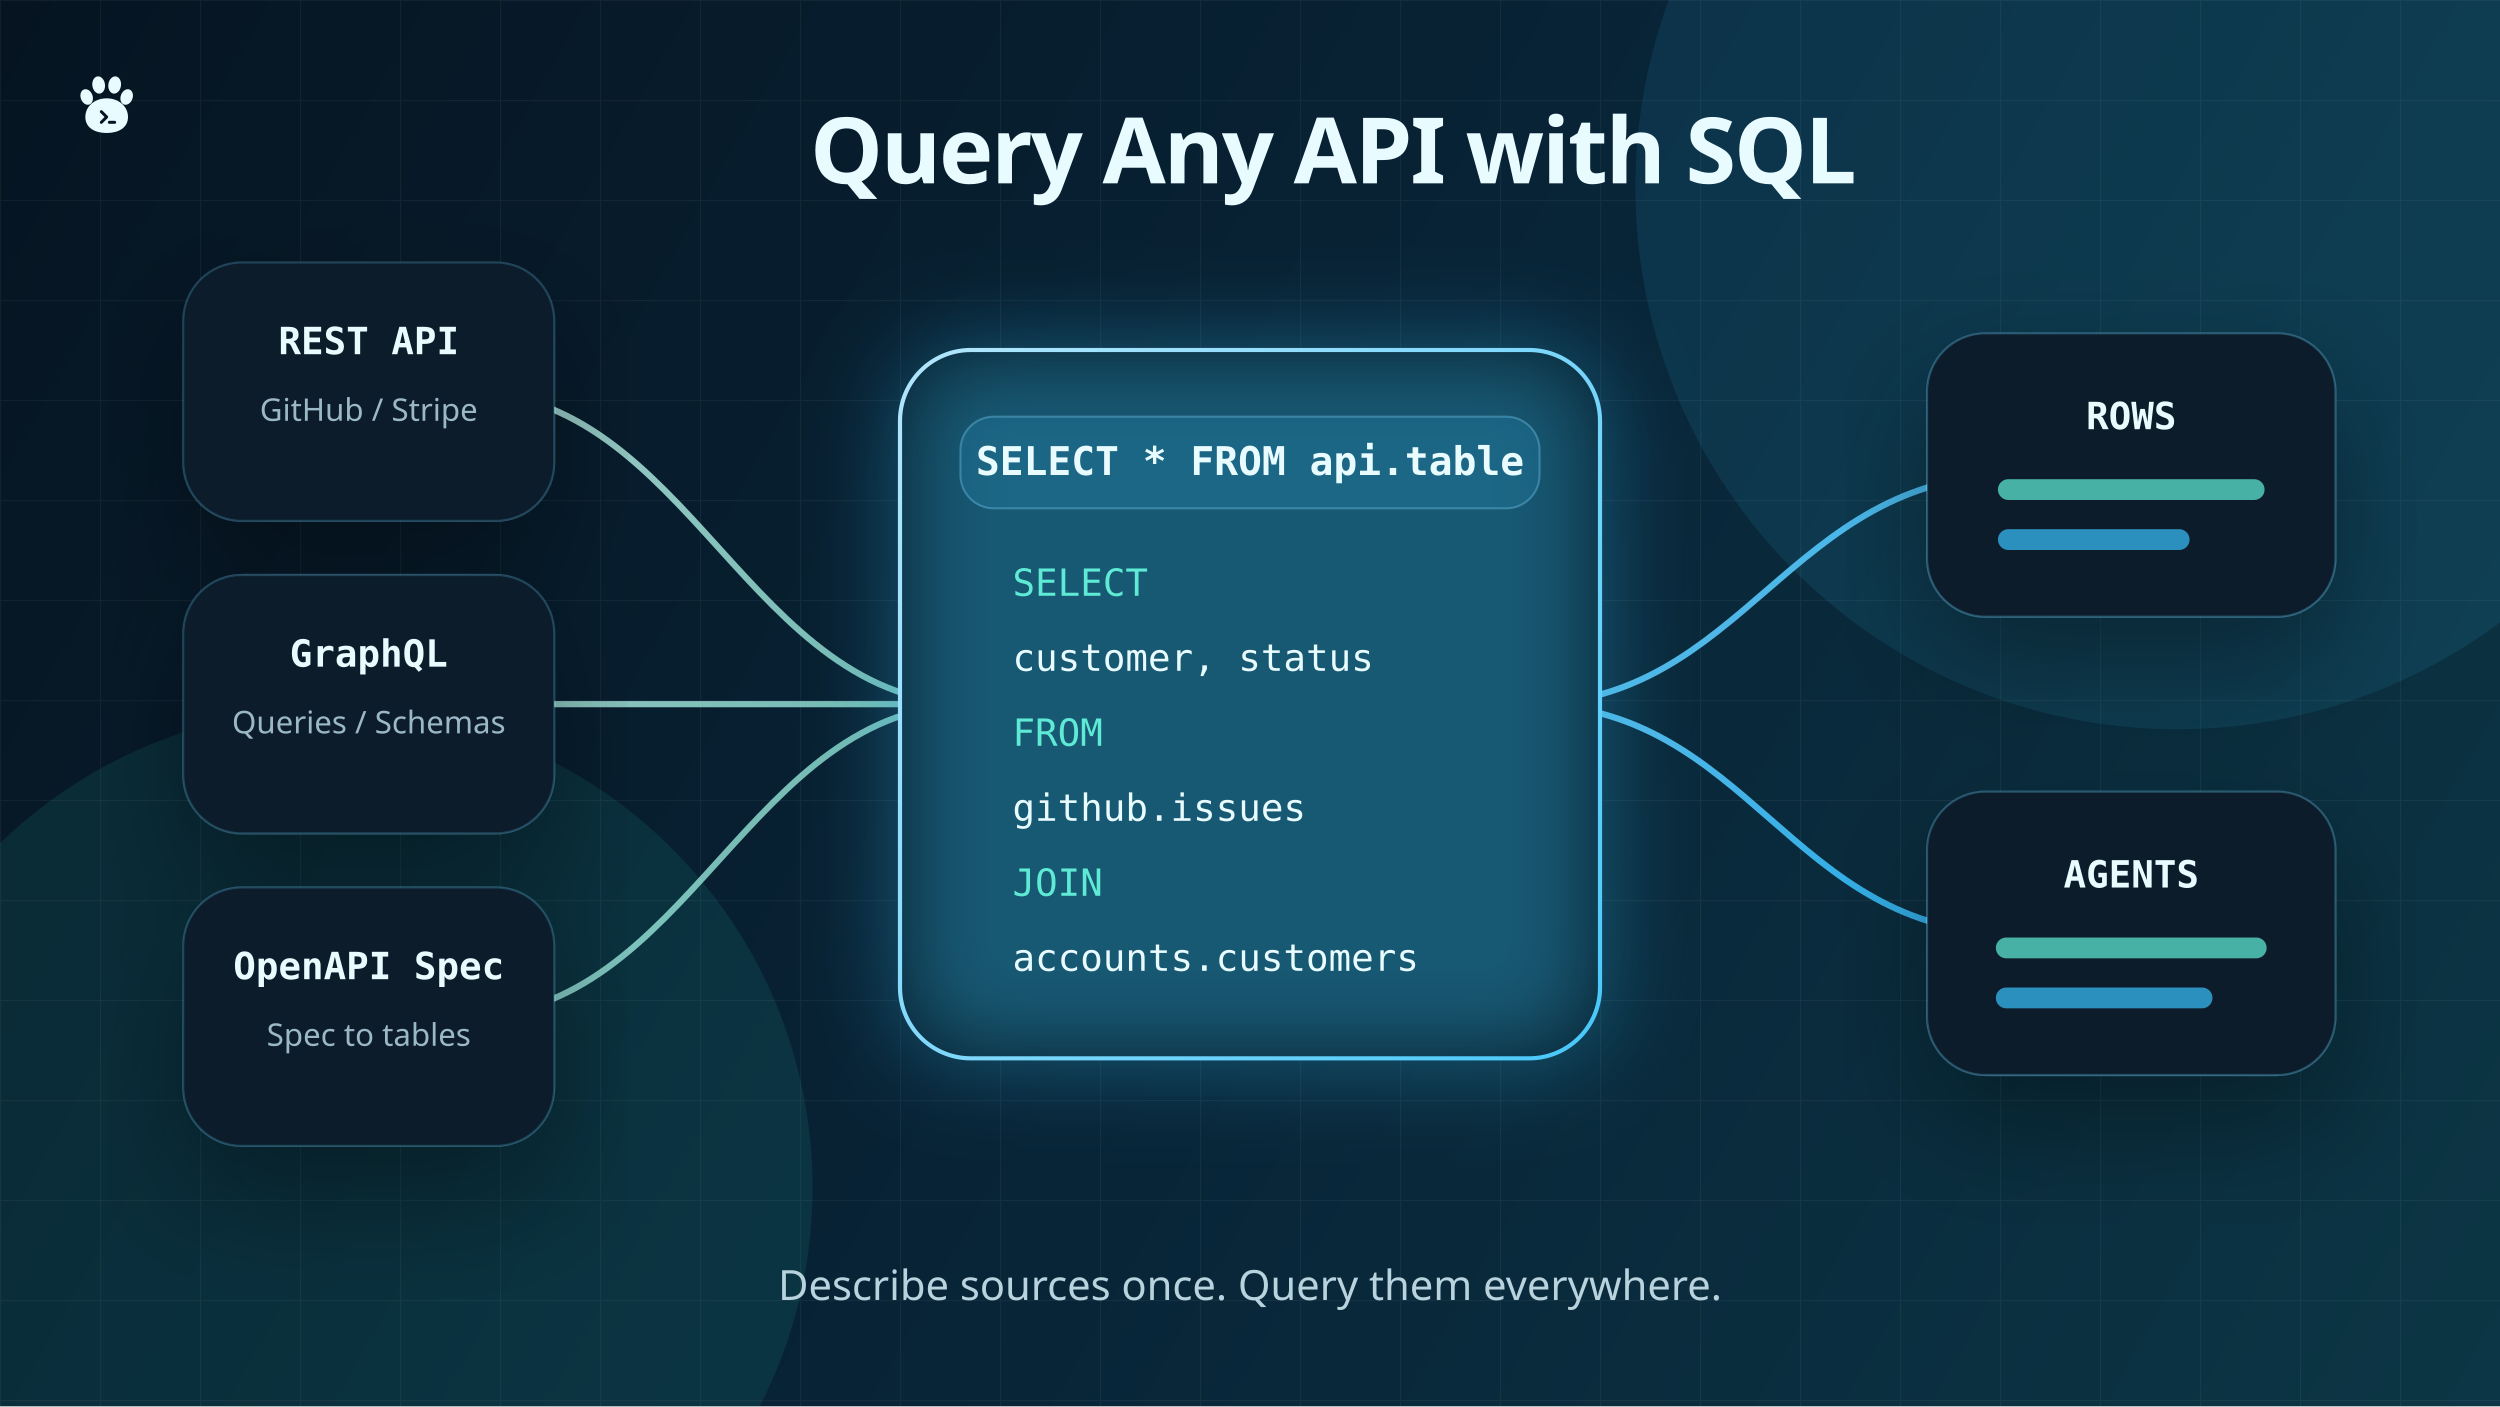
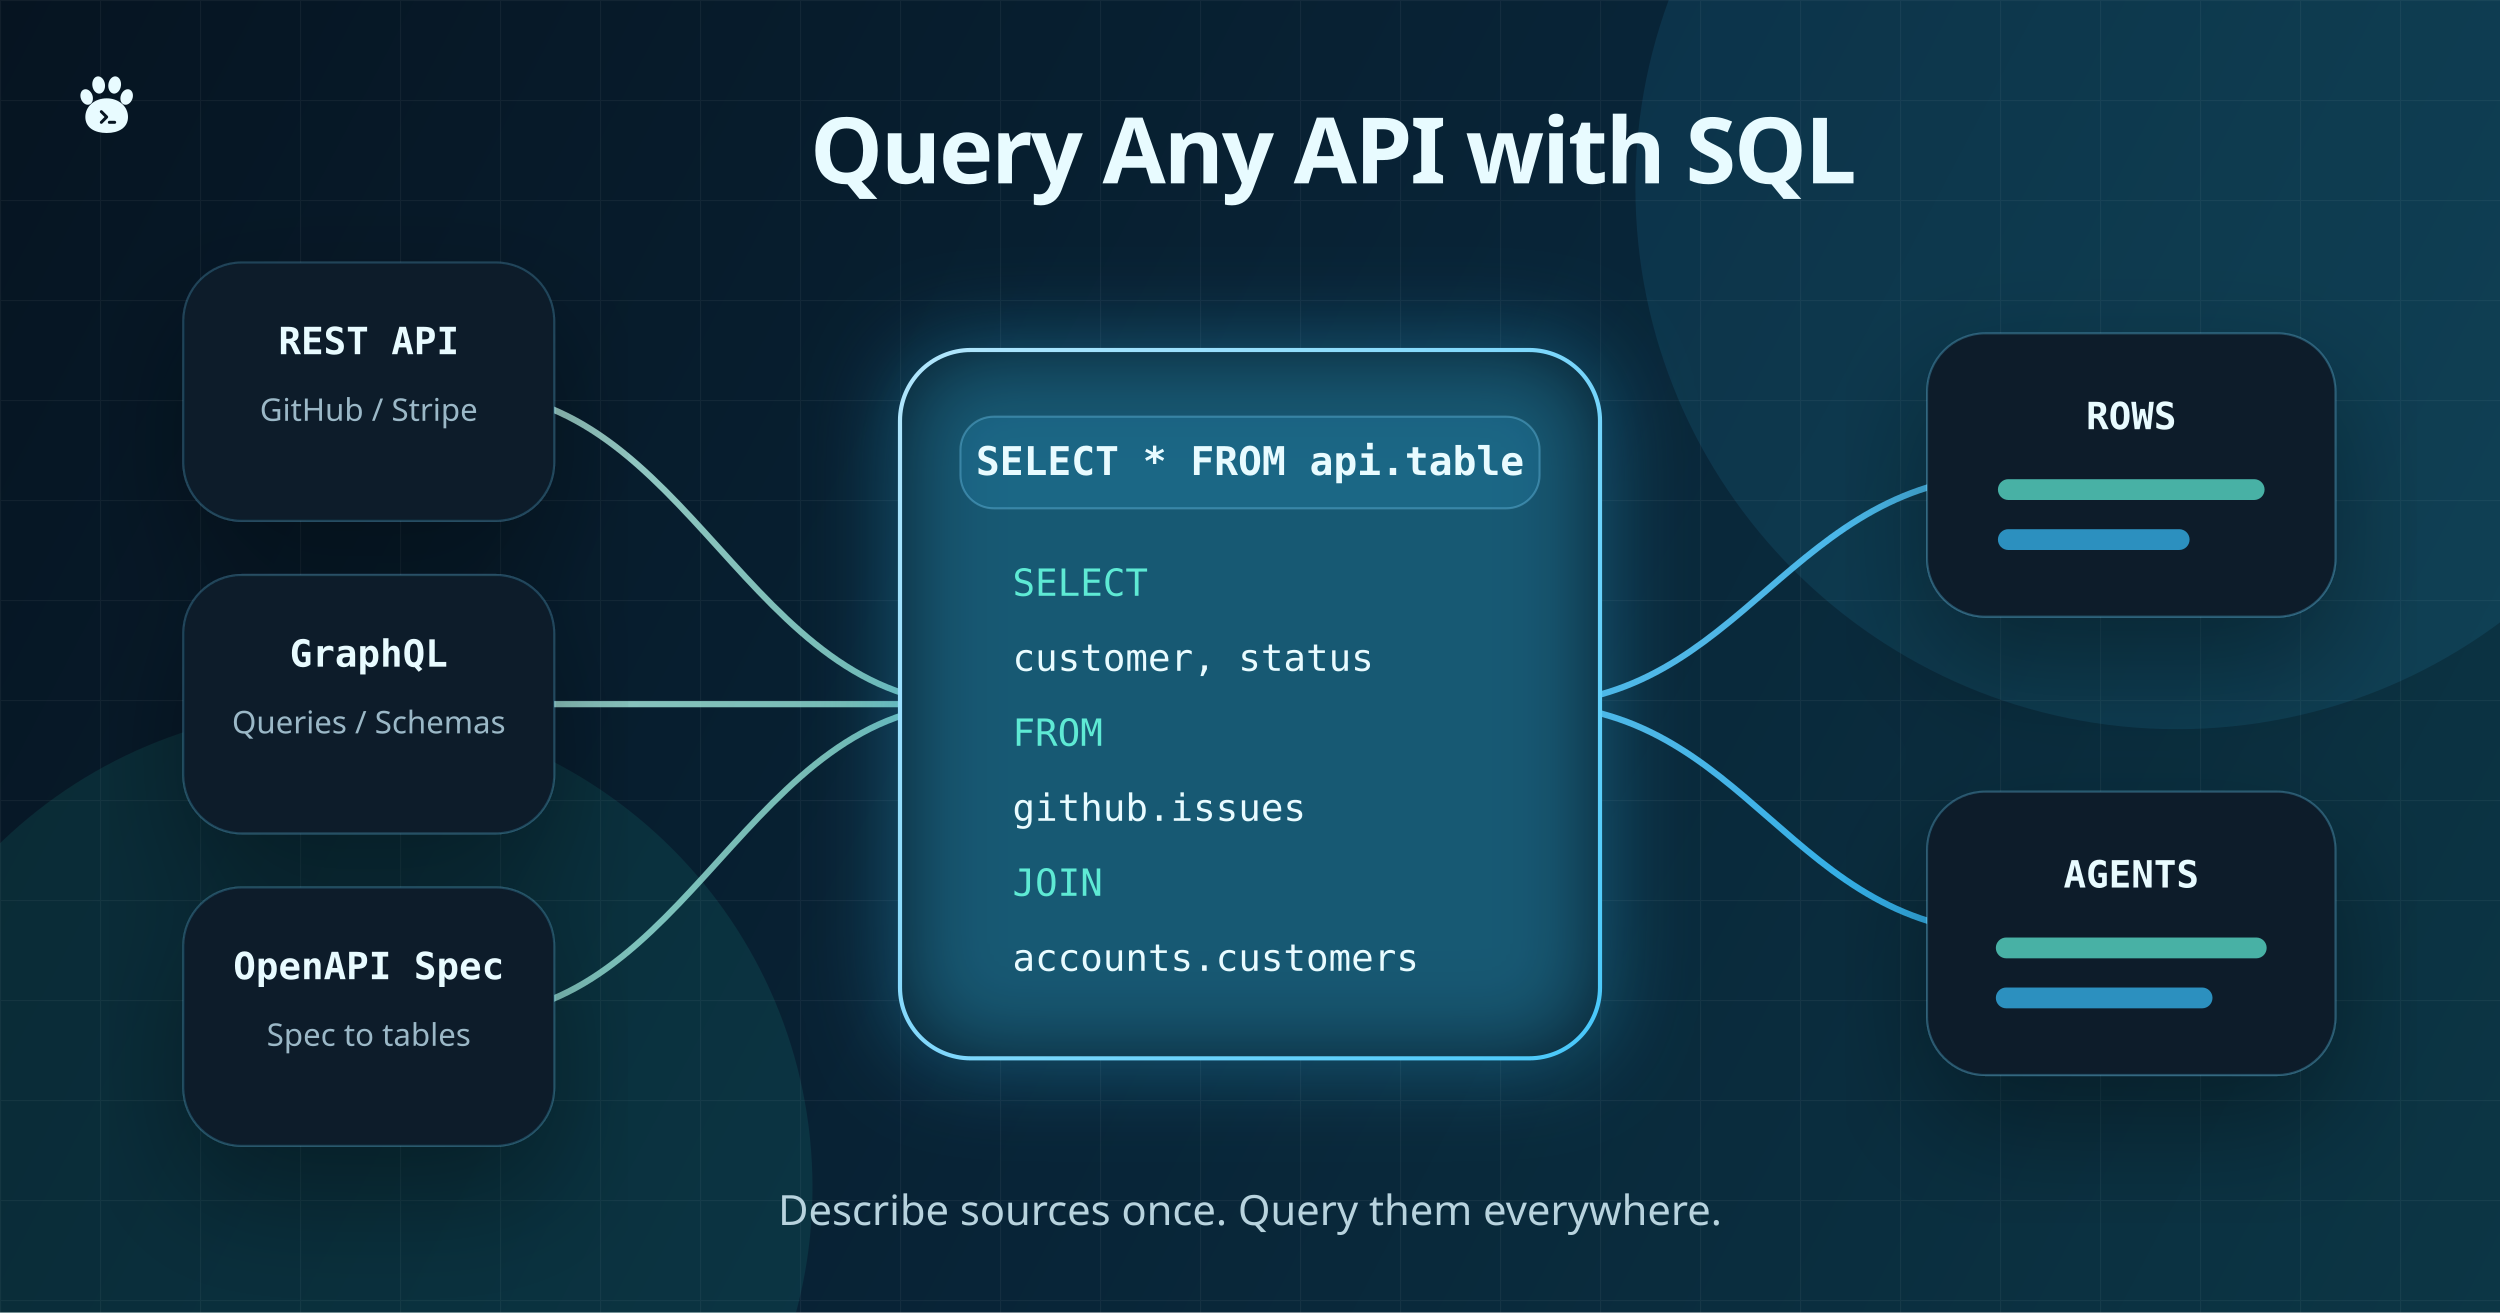
- <svg xmlns="http://www.w3.org/2000/svg" width="1200" height="675" viewBox="0 0 1200 675" fill="none" role="img" aria-labelledby="title desc">
+ <svg xmlns="http://www.w3.org/2000/svg" width="1200" height="630" viewBox="0 0 1200 630" fill="none" role="img" aria-labelledby="title desc">
  <defs>
-     <linearGradient id="bg" x1="0" y1="0" x2="1200" y2="675" gradientUnits="userSpaceOnUse">
+     <linearGradient id="bg" x1="0" y1="0" x2="1200" y2="630" gradientUnits="userSpaceOnUse">
      <stop stop-color="#061421" />
      <stop offset="0.52" stop-color="#082437" />
      <stop offset="1" stop-color="#0C3645" />
    </linearGradient>
    <linearGradient id="gold" x1="379" y1="166" x2="819" y2="516" gradientUnits="userSpaceOnUse">
      <stop stop-color="#BAE6FD" />
      <stop offset="1" stop-color="#38BDF8" />
    </linearGradient>
    <linearGradient id="foam" x1="225" y1="126" x2="971" y2="528" gradientUnits="userSpaceOnUse">
      <stop stop-color="#CCFBF1" stop-opacity="0.95" />
      <stop offset="1" stop-color="#2DD4BF" stop-opacity="0.72" />
    </linearGradient>
    <filter id="softShadow" x="-20%" y="-20%" width="140%" height="140%" color-interpolation-filters="sRGB">
      <feDropShadow dx="0" dy="24" stdDeviation="28" flood-color="#000000" flood-opacity="0.35" />
    </filter>
    <filter id="glow" x="-30%" y="-30%" width="160%" height="160%" color-interpolation-filters="sRGB">
      <feGaussianBlur stdDeviation="22" result="blur" />
      <feColorMatrix in="blur" type="matrix" values="0 0 0 0 0.18 0 0 0 0 0.72 0 0 0 0 0.92 0 0 0 0.38 0" />
      <feBlend in2="SourceGraphic" mode="screen" />
    </filter>
    <pattern id="grid" width="48" height="48" patternUnits="userSpaceOnUse">
      <path d="M 48 0 L 0 0 0 48" stroke="#FFFFFF" stroke-opacity="0.05" stroke-width="1" />
    </pattern>
  </defs>
-   <rect width="1200" height="675" fill="url(#bg)" />
-   <rect width="1200" height="675" fill="url(#grid)" />
+   <rect width="1200" height="630" fill="url(#bg)" />
+   <rect width="1200" height="630" fill="url(#grid)" />
  <circle cx="1045" cy="90" r="260" fill="#38BDF8" opacity="0.1" />
  <circle cx="160" cy="570" r="230" fill="#2DD4BF" opacity="0.1" />
  <g transform="translate(32 28)">
    <g transform="scale(0.32)">
      <ellipse cx="30" cy="58" rx="9" ry="12" fill="#E8FBFF" transform="rotate(-20 30 58)" />
      <ellipse cx="48" cy="40" rx="9.5" ry="13" fill="#E8FBFF" transform="rotate(-8 48 40)" />
      <ellipse cx="72" cy="40" rx="9.5" ry="13" fill="#E8FBFF" transform="rotate(8 72 40)" />
      <ellipse cx="90" cy="58" rx="9" ry="12" fill="#E8FBFF" transform="rotate(20 90 58)" />
      <path d="M60 60 C78 60 92 72 92 88 C92 104 78 112 60 112 C42 112 28 104 28 88 C28 72 42 60 60 60 Z" fill="#E8FBFF" />
      <g fill="none" stroke="#061421" stroke-width="4.5" stroke-linecap="round" stroke-linejoin="round">
        <path d="M52 80 L60 88 L52 96" />
        <path d="M64 96 L72 96" />
      </g>
    </g>
  </g>
  <path d="M223 188 C331 188 359 338 467 338" stroke="url(#foam)" stroke-width="3" stroke-linecap="round" opacity="0.85" />
  <path d="M223 338 C333 338 354 338 467 338" stroke="url(#foam)" stroke-width="3" stroke-linecap="round" opacity="0.85" />
  <path d="M223 488 C331 488 359 338 467 338" stroke="url(#foam)" stroke-width="3" stroke-linecap="round" opacity="0.85" />
  <path d="M733 338 C837 338 859 228 966 228" stroke="url(#gold)" stroke-width="3" stroke-linecap="round" opacity="0.9" />
  <path d="M733 338 C840 338 859 448 966 448" stroke="url(#gold)" stroke-width="3" stroke-linecap="round" opacity="0.9" />
  <g filter="url(#softShadow)">
    <rect x="88" y="126" width="178" height="124" rx="28" fill="#071D2C" stroke="#7DD3FC" stroke-opacity="0.22" />
    <rect x="88" y="276" width="178" height="124" rx="28" fill="#071D2C" stroke="#7DD3FC" stroke-opacity="0.22" />
    <rect x="88" y="426" width="178" height="124" rx="28" fill="#071D2C" stroke="#7DD3FC" stroke-opacity="0.22" />
  </g>
  <text x="177" y="170" text-anchor="middle" fill="#E8FBFF" font-family="ui-monospace, SFMono-Regular, Menlo, Consolas, monospace" font-size="18" font-weight="700">REST API</text>
  <text x="177" y="202" text-anchor="middle" fill="#9BB8C7" font-family="ui-sans-serif, system-ui, sans-serif" font-size="15">GitHub / Stripe</text>
  <text x="177" y="320" text-anchor="middle" fill="#E8FBFF" font-family="ui-monospace, SFMono-Regular, Menlo, Consolas, monospace" font-size="18" font-weight="700">GraphQL</text>
  <text x="177" y="352" text-anchor="middle" fill="#9BB8C7" font-family="ui-sans-serif, system-ui, sans-serif" font-size="15">Queries / Schemas</text>
  <text x="177" y="470" text-anchor="middle" fill="#E8FBFF" font-family="ui-monospace, SFMono-Regular, Menlo, Consolas, monospace" font-size="18" font-weight="700">OpenAPI Spec</text>
  <text x="177" y="502" text-anchor="middle" fill="#9BB8C7" font-family="ui-sans-serif, system-ui, sans-serif" font-size="15">Spec to tables</text>
  <g filter="url(#glow)">
    <rect x="432" y="168" width="336" height="340" rx="34" fill="#061A28" stroke="url(#gold)" stroke-width="2" />
  </g>
  <rect x="461" y="200" width="278" height="44" rx="16" fill="#38BDF8" fill-opacity="0.14" stroke="#7DD3FC" stroke-opacity="0.34" />
  <text x="600" y="228" text-anchor="middle" fill="#E8FBFF" font-family="ui-monospace, SFMono-Regular, Menlo, Consolas, monospace" font-size="19" font-weight="700">SELECT * FROM api.table</text>
  <text x="486" y="286" fill="#5EEAD4" font-family="ui-monospace, SFMono-Regular, Menlo, Consolas, monospace" font-size="18">SELECT</text>
  <text x="486" y="322" fill="#E8FBFF" font-family="ui-monospace, SFMono-Regular, Menlo, Consolas, monospace" font-size="18">  customer, status</text>
  <text x="486" y="358" fill="#5EEAD4" font-family="ui-monospace, SFMono-Regular, Menlo, Consolas, monospace" font-size="18">FROM</text>
  <text x="486" y="394" fill="#E8FBFF" font-family="ui-monospace, SFMono-Regular, Menlo, Consolas, monospace" font-size="18">  github.issues</text>
  <text x="486" y="430" fill="#5EEAD4" font-family="ui-monospace, SFMono-Regular, Menlo, Consolas, monospace" font-size="18">JOIN</text>
  <text x="486" y="466" fill="#E8FBFF" font-family="ui-monospace, SFMono-Regular, Menlo, Consolas, monospace" font-size="18">  accounts.customers</text>
  <g filter="url(#softShadow)">
    <rect x="925" y="160" width="196" height="136" rx="28" fill="#071D2C" stroke="#7DD3FC" stroke-opacity="0.28" />
    <rect x="925" y="380" width="196" height="136" rx="28" fill="#071D2C" stroke="#7DD3FC" stroke-opacity="0.28" />
  </g>
  <text x="1023" y="206" text-anchor="middle" fill="#E8FBFF" font-family="ui-monospace, SFMono-Regular, Menlo, Consolas, monospace" font-size="18" font-weight="700">ROWS</text>
  <rect x="959" y="230" width="128" height="10" rx="5" fill="#5EEAD4" opacity="0.72" />
  <rect x="959" y="254" width="92" height="10" rx="5" fill="#38BDF8" opacity="0.72" />
  <text x="1023" y="426" text-anchor="middle" fill="#E8FBFF" font-family="ui-monospace, SFMono-Regular, Menlo, Consolas, monospace" font-size="18" font-weight="700">AGENTS</text>
  <rect x="958" y="450" width="130" height="10" rx="5" fill="#5EEAD4" opacity="0.72" />
  <rect x="958" y="474" width="104" height="10" rx="5" fill="#38BDF8" opacity="0.72" />
  <text x="640" y="88" text-anchor="middle" fill="#E8FBFF" font-family="ui-sans-serif, system-ui, sans-serif" font-size="44" font-weight="800" letter-spacing="-1">Query Any API with SQL</text>
-   <text x="600" y="624" text-anchor="middle" fill="#B8D3DE" font-family="ui-sans-serif, system-ui, sans-serif" font-size="20">Describe sources once. Query them everywhere.</text>
+   <text x="600" y="588" text-anchor="middle" fill="#B8D3DE" font-family="ui-sans-serif, system-ui, sans-serif" font-size="20">Describe sources once. Query them everywhere.</text>
</svg>
